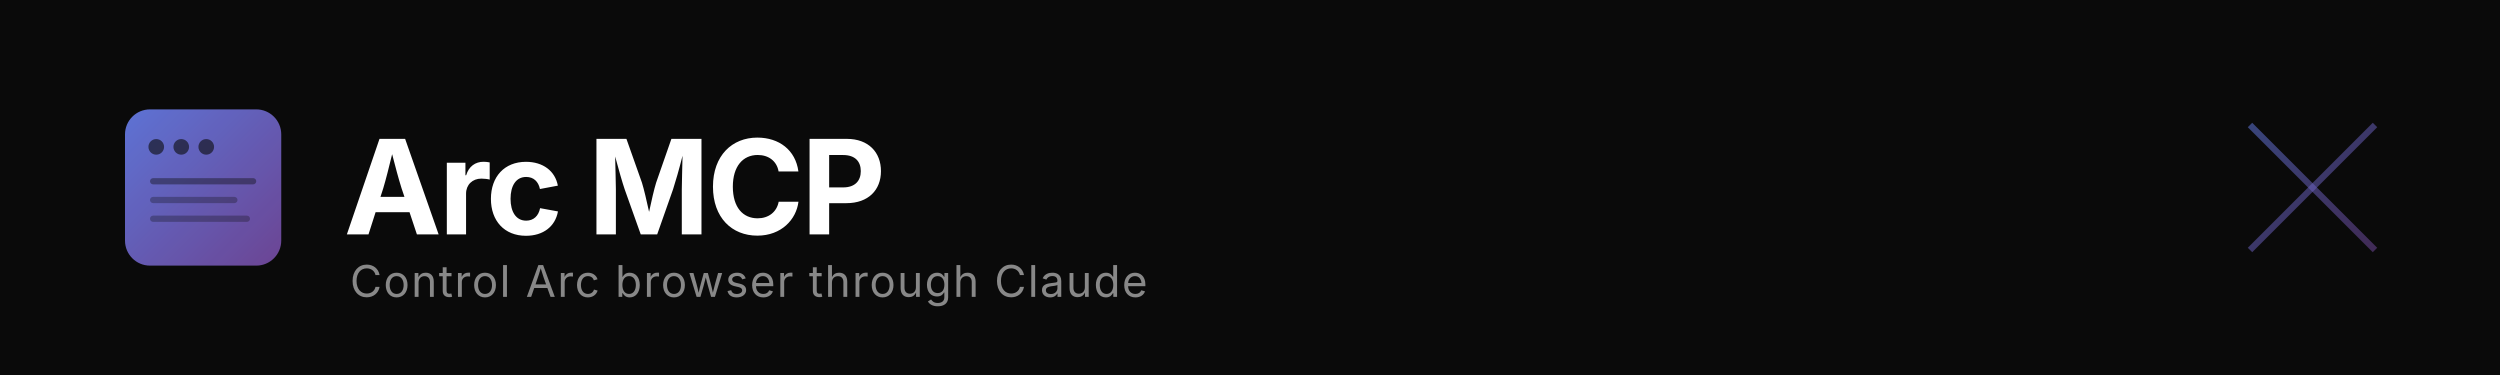
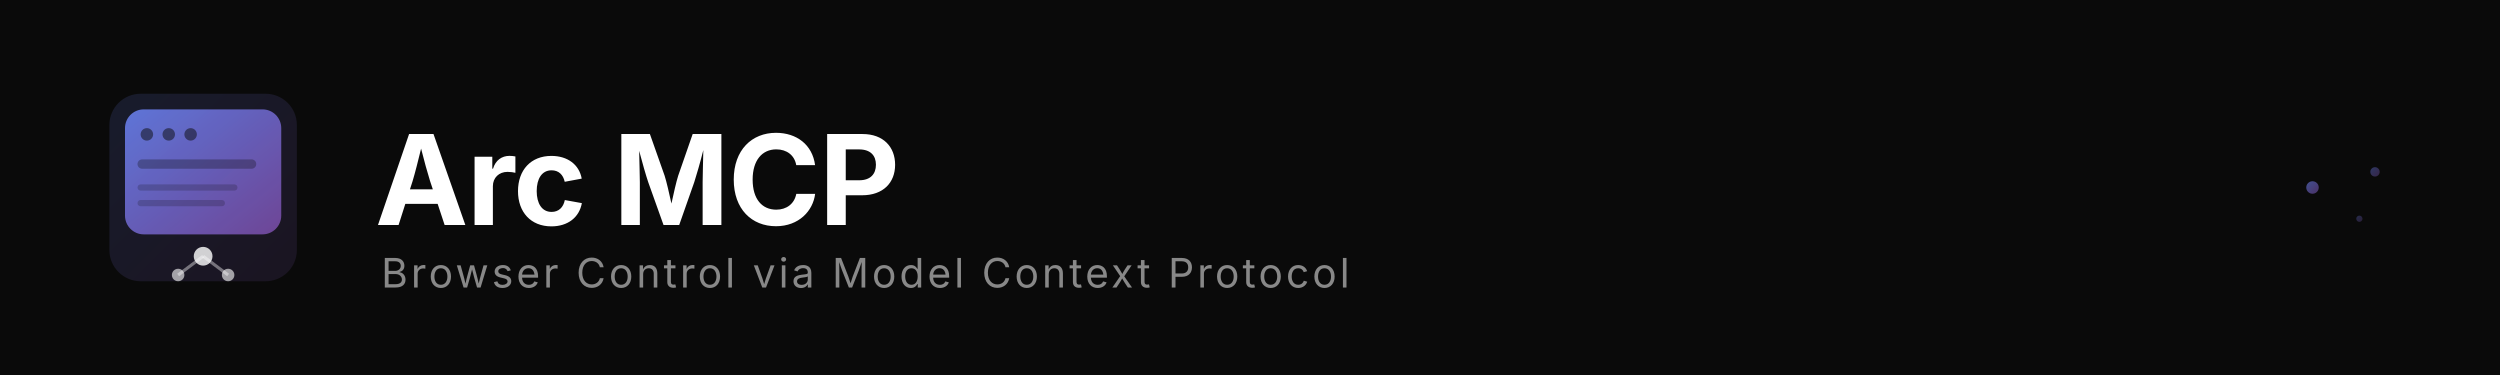
<svg xmlns="http://www.w3.org/2000/svg" width="800" height="120" viewBox="0 0 800 120">
  <defs>
    <linearGradient id="grad" x1="0%" y1="0%" x2="100%" y2="100%">
      <stop offset="0%" style="stop-color:#667eea;stop-opacity:1" />
      <stop offset="100%" style="stop-color:#764ba2;stop-opacity:1" />
    </linearGradient>
  </defs>
  <rect width="800" height="120" fill="#0a0a0a" />
-   <g transform="translate(40, 35)">
-     <rect x="0" y="0" width="50" height="50" rx="8" fill="url(#grad)" opacity="0.9" />
-     <circle cx="10" cy="12" r="2.5" fill="#0a0a0a" opacity="0.6" />
-     <circle cx="18" cy="12" r="2.5" fill="#0a0a0a" opacity="0.6" />
-     <circle cx="26" cy="12" r="2.5" fill="#0a0a0a" opacity="0.6" />
-     <rect x="8" y="22" width="34" height="2" rx="1" fill="#0a0a0a" opacity="0.4" />
-     <rect x="8" y="28" width="28" height="2" rx="1" fill="#0a0a0a" opacity="0.3" />
-     <rect x="8" y="34" width="32" height="2" rx="1" fill="#0a0a0a" opacity="0.3" />
+   <g transform="translate(35, 30)">
+     <rect x="0" y="0" width="60" height="60" rx="10" fill="url(#grad)" opacity="0.15" />
+     <rect x="5" y="5" width="50" height="40" rx="6" fill="url(#grad)" opacity="0.9" />
+     <circle cx="12" cy="13" r="2" fill="#0a0a0a" opacity="0.5" />
+     <circle cx="19" cy="13" r="2" fill="#0a0a0a" opacity="0.5" />
+     <circle cx="26" cy="13" r="2" fill="#0a0a0a" opacity="0.5" />
+     <rect x="9" y="21" width="38" height="3" rx="1.5" fill="#0a0a0a" opacity="0.3" />
+     <rect x="9" y="29" width="32" height="2" rx="1" fill="#0a0a0a" opacity="0.2" />
+     <rect x="9" y="34" width="28" height="2" rx="1" fill="#0a0a0a" opacity="0.2" />
+     <circle cx="30" cy="52" r="3" fill="#ffffff" opacity="0.8" />
+     <circle cx="22" cy="58" r="2" fill="#ffffff" opacity="0.6" />
+     <circle cx="38" cy="58" r="2" fill="#ffffff" opacity="0.6" />
+     <line x1="30" y1="52" x2="22" y2="58" stroke="#ffffff" stroke-width="1" opacity="0.4" />
+     <line x1="30" y1="52" x2="38" y2="58" stroke="#ffffff" stroke-width="1" opacity="0.4" />
  </g>
-   <text x="110" y="75" font-family="system-ui, -apple-system, sans-serif" font-size="42" font-weight="700" fill="#ffffff" letter-spacing="-1">
+   <text x="120" y="72" font-family="system-ui, -apple-system, sans-serif" font-size="40" font-weight="700" fill="#ffffff" letter-spacing="-0.5">
    Arc MCP
  </text>
-   <text x="112" y="95" font-family="system-ui, -apple-system, sans-serif" font-size="14" font-weight="400" fill="#888888" letter-spacing="0.5">
-     Control Arc browser through Claude
+   <text x="122" y="92" font-family="system-ui, -apple-system, sans-serif" font-size="13" font-weight="400" fill="#888888" letter-spacing="1">
+     Browser Control via Model Context Protocol
  </text>
-   <line x1="720" y1="40" x2="760" y2="80" stroke="url(#grad)" stroke-width="2" opacity="0.5" />
-   <line x1="760" y1="40" x2="720" y2="80" stroke="url(#grad)" stroke-width="2" opacity="0.5" />
+   <circle cx="740" cy="60" r="2" fill="url(#grad)" opacity="0.6" />
+   <circle cx="760" cy="55" r="1.5" fill="url(#grad)" opacity="0.4" />
+   <circle cx="755" cy="70" r="1" fill="url(#grad)" opacity="0.3" />
</svg>
